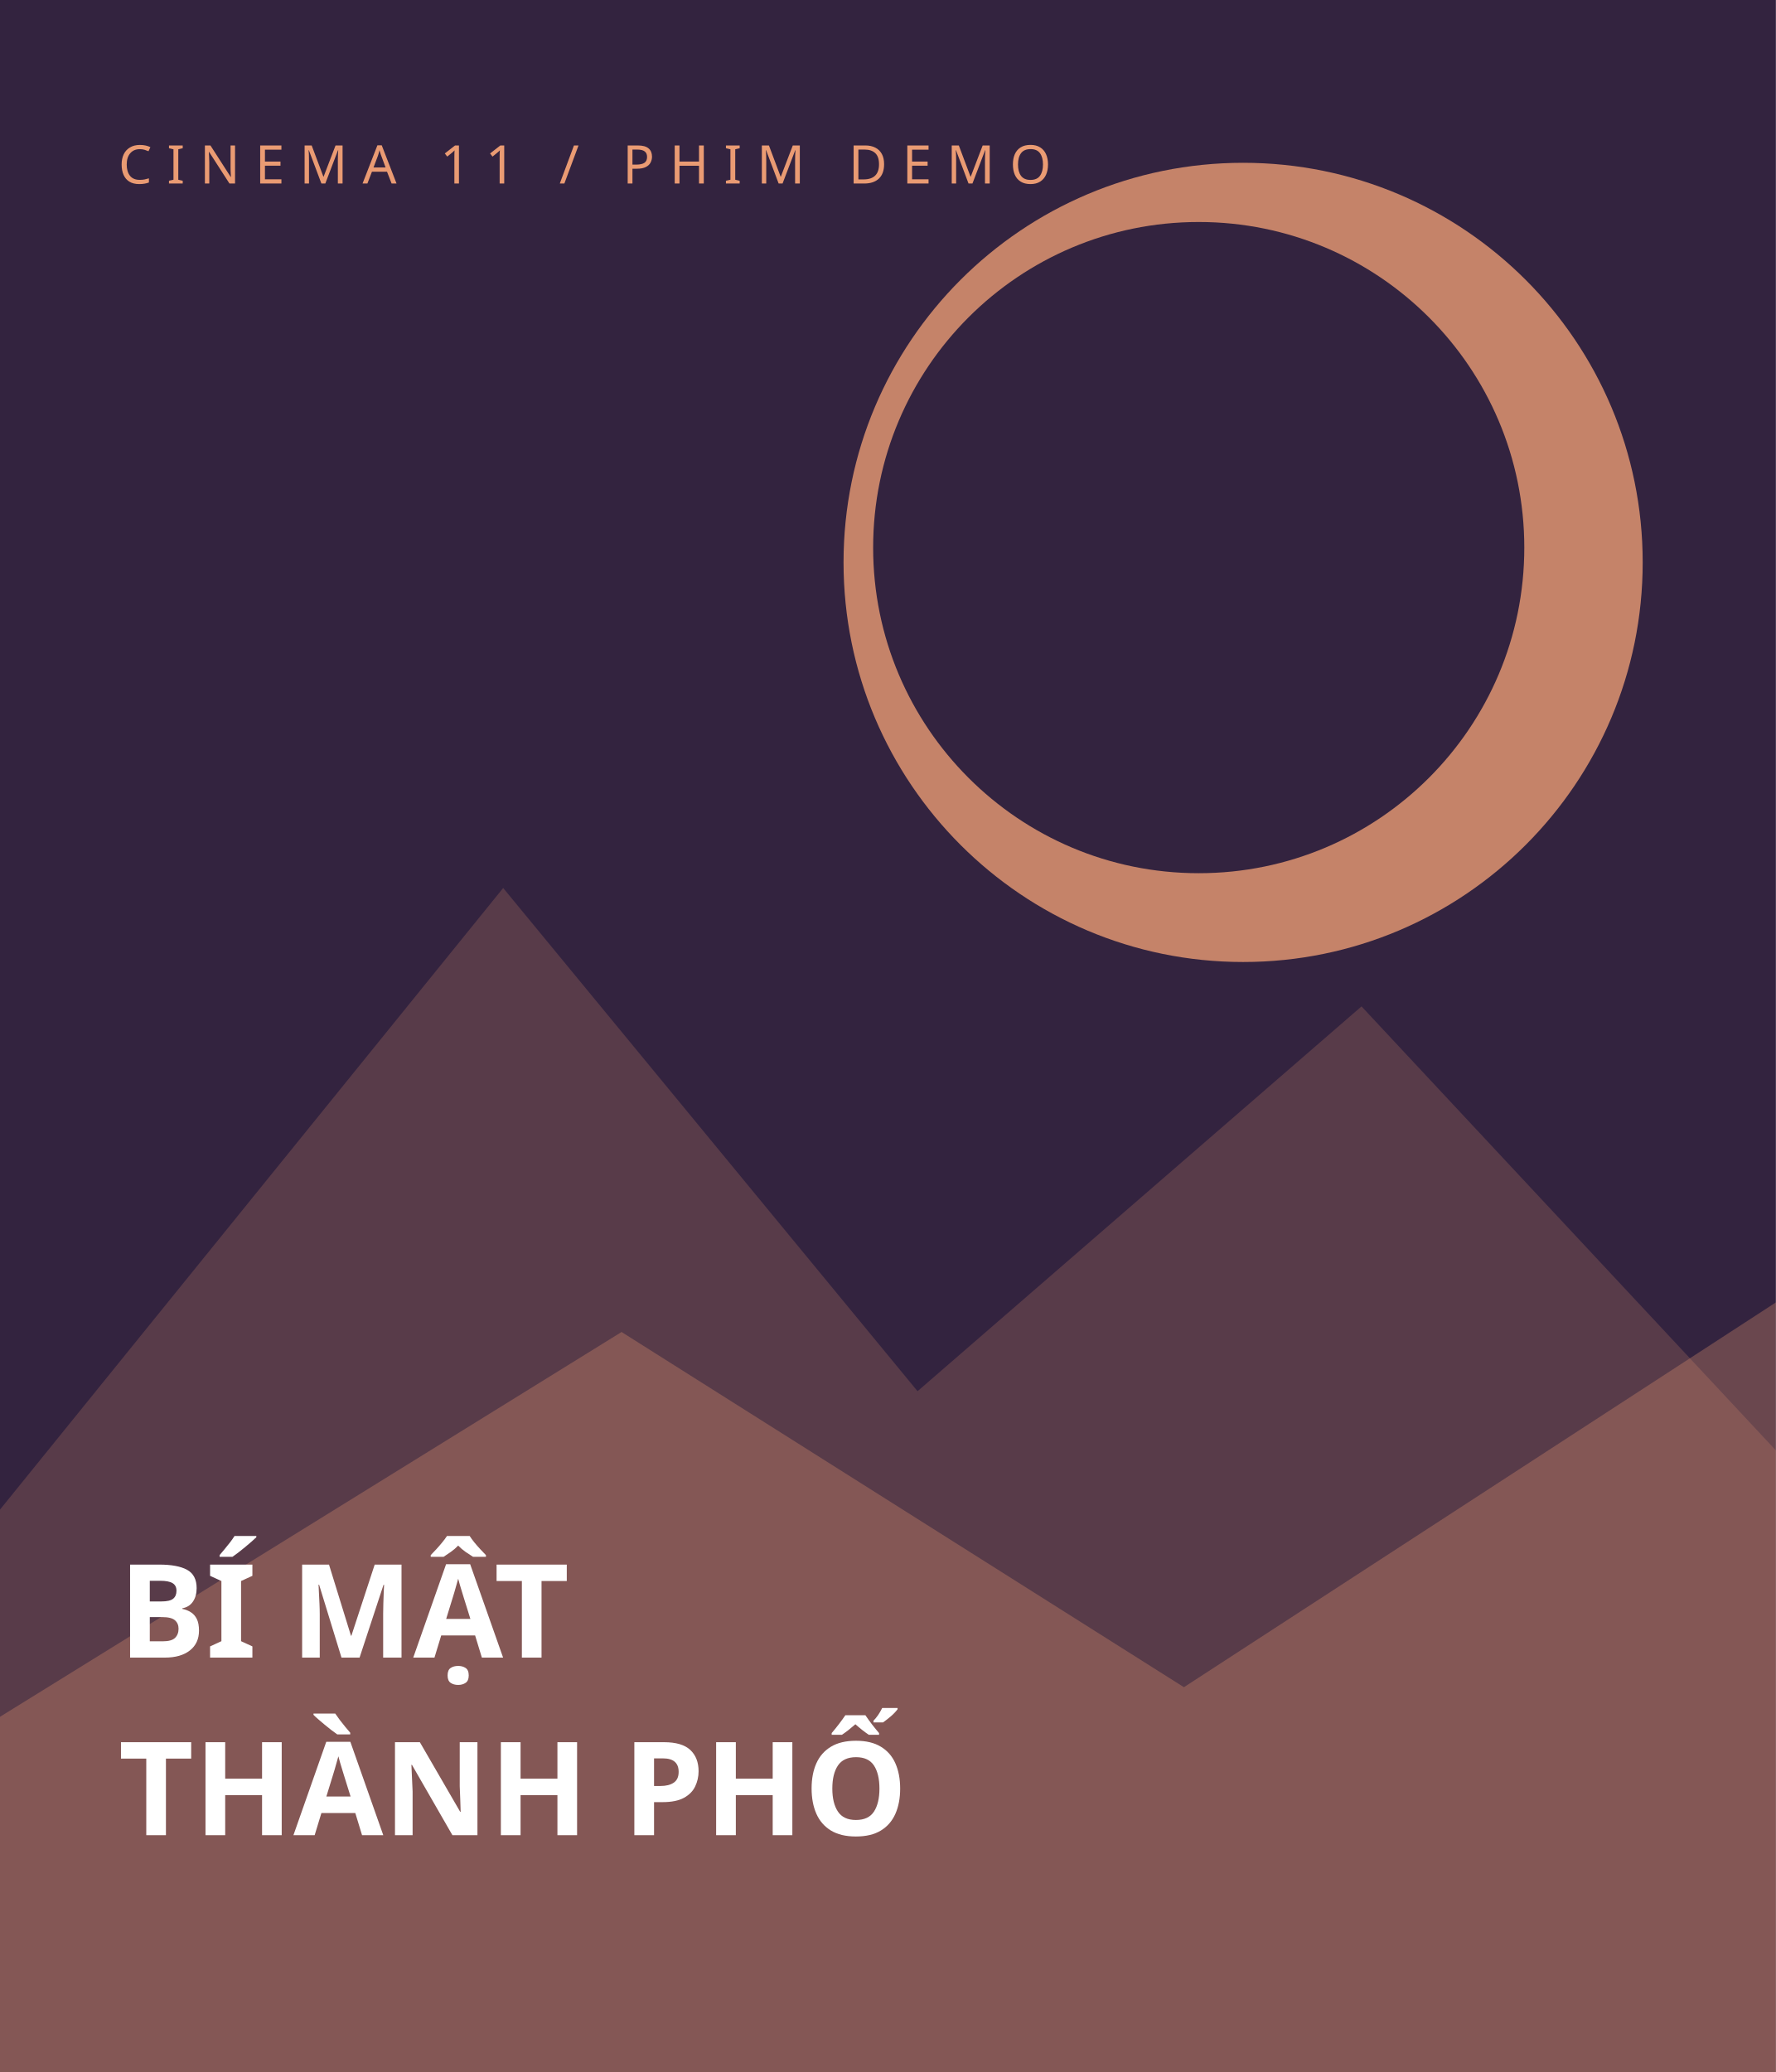
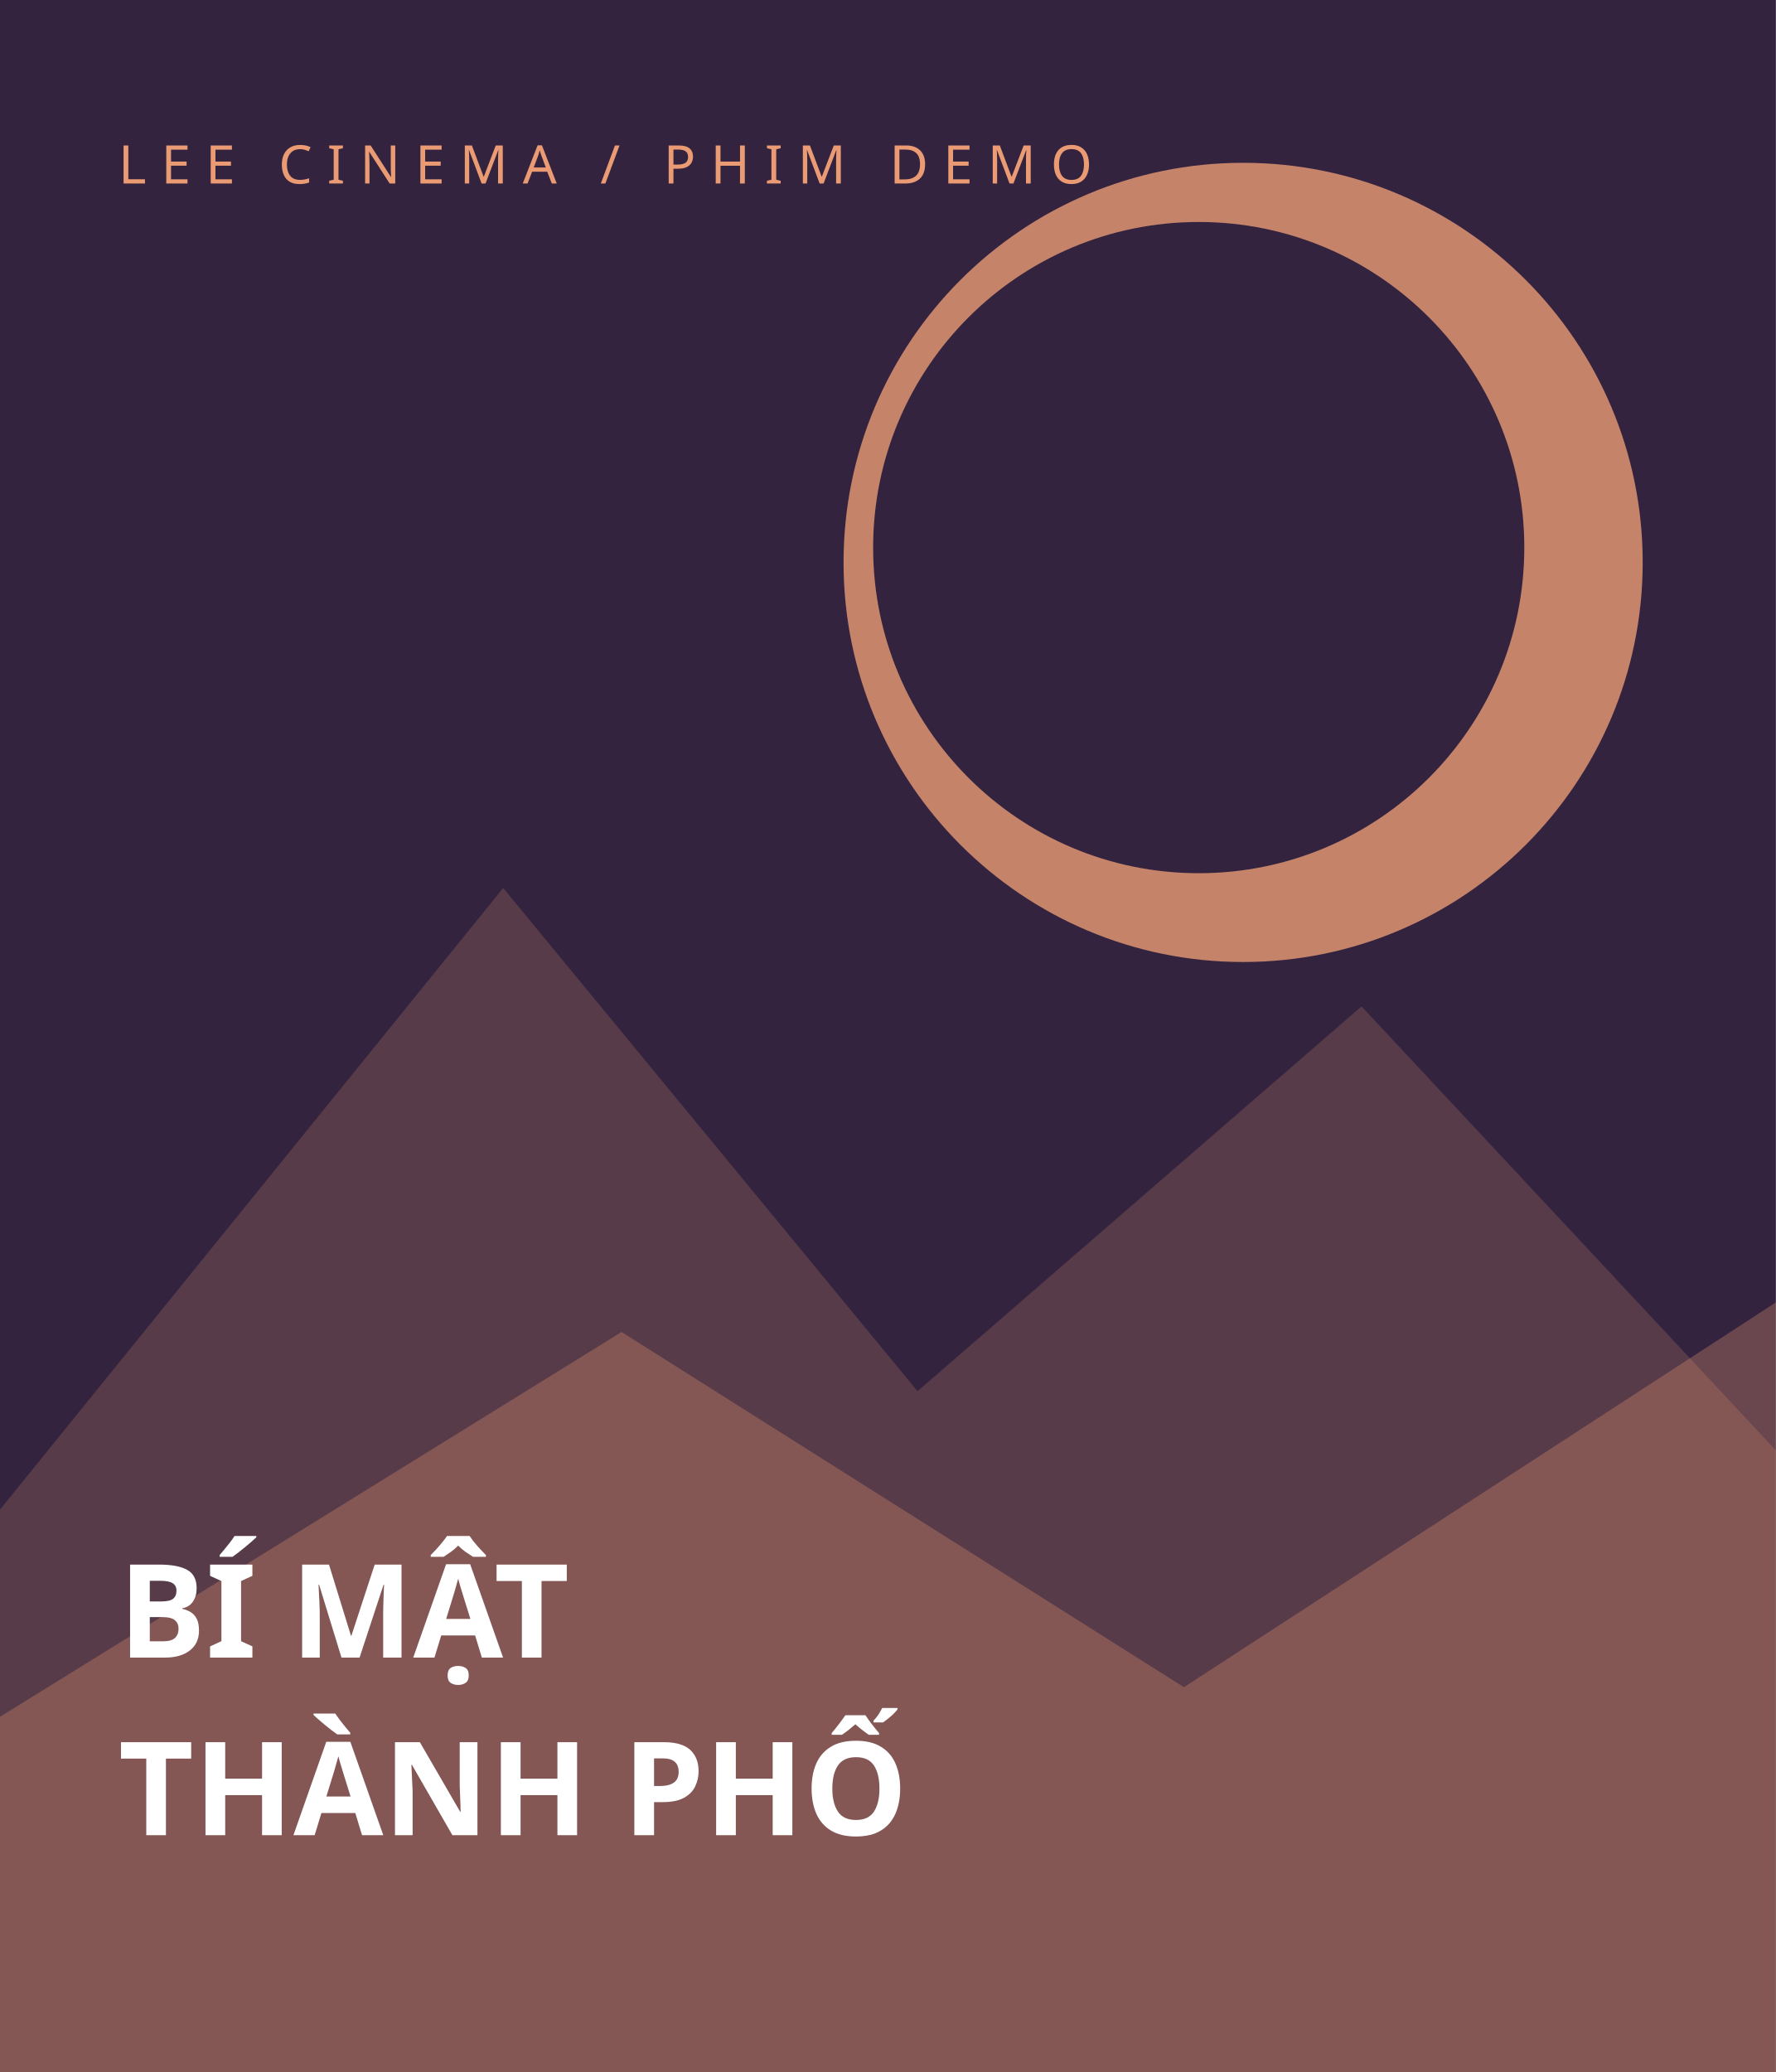
<svg xmlns="http://www.w3.org/2000/svg" viewBox="0 0 600 700">
  <rect width="600" height="700" fill="#33233f" />
  <circle cx="420" cy="190" r="135" fill="#ea9b73" opacity=".8" />
  <circle cx="405" cy="185" r="110" fill="#33233f" />
  <path d="M0 510 L170 300 L310 470 L460 340 L600 490 V700 H0Z" fill="#ea9b73" opacity=".2" />
  <path d="M0 580 L210 450 L400 570 L600 440 V700 H0Z" fill="#ea9b73" opacity=".3" />
-   <text x="40" y="62" fill="#ea9b73" font-family="sans-serif" font-size="18" letter-spacing="5">CINEMA 11 / PHIM DEMO</text>
+   <text x="40" y="62" fill="#ea9b73" font-family="sans-serif" font-size="18" letter-spacing="5">LEE CINEMA / PHIM DEMO</text>
  <text x="40" y="560" fill="#fff" font-family="sans-serif" font-size="44" font-weight="bold">BÍ MẬT</text>
  <text x="40" y="620" fill="#fff" font-family="sans-serif" font-size="44" font-weight="bold">THÀNH PHỐ</text>
</svg>
